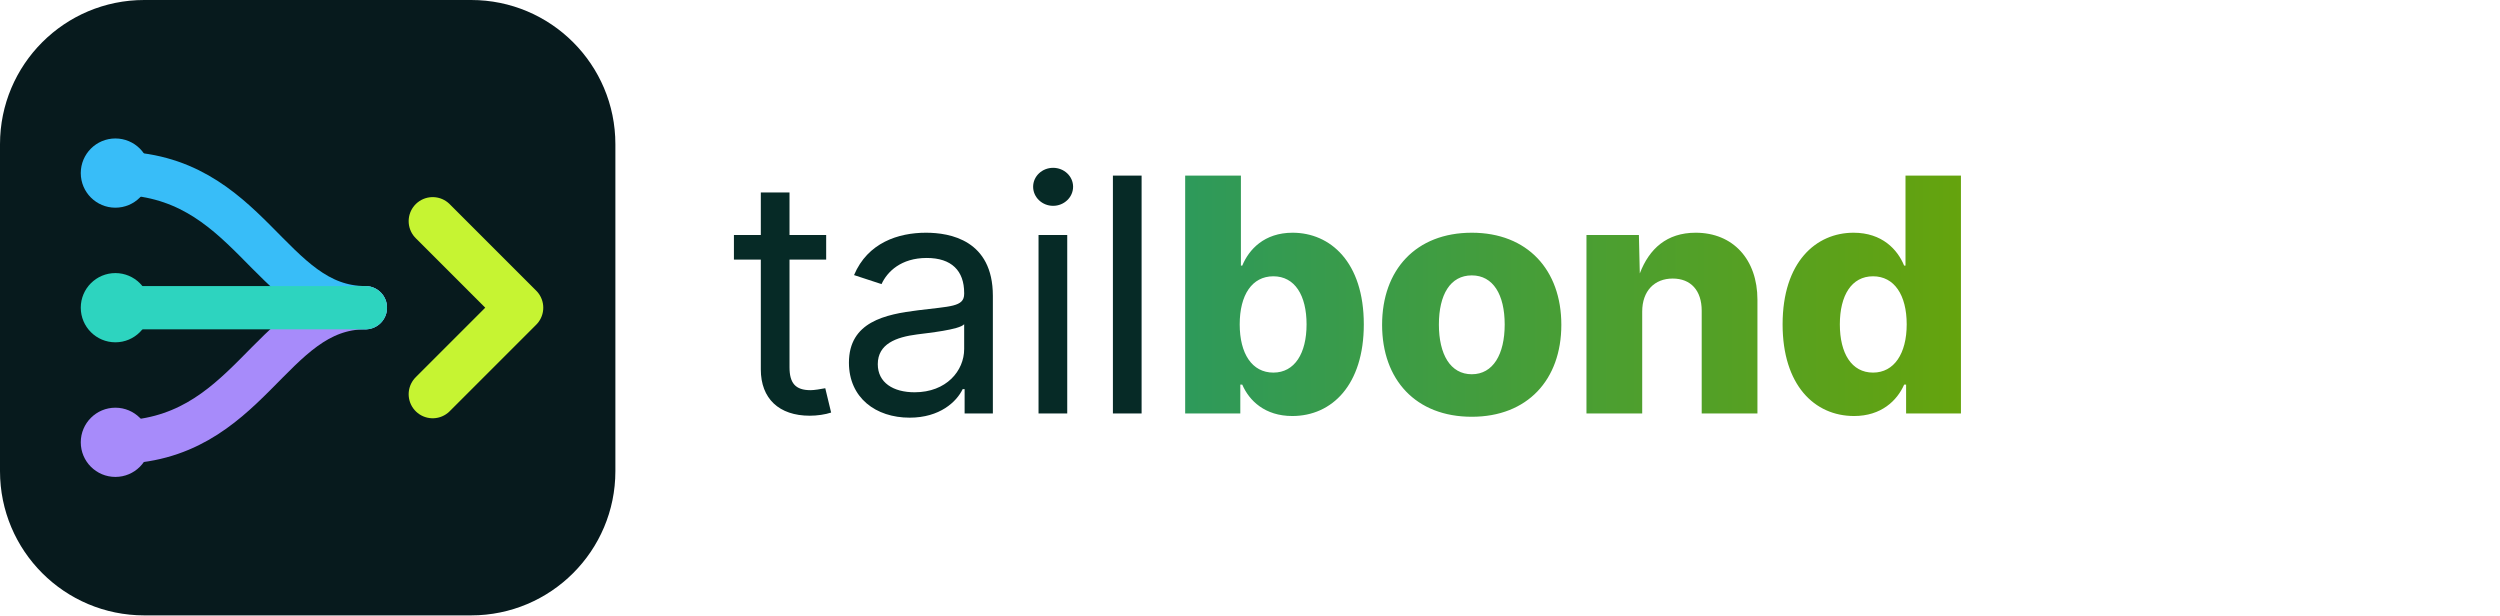
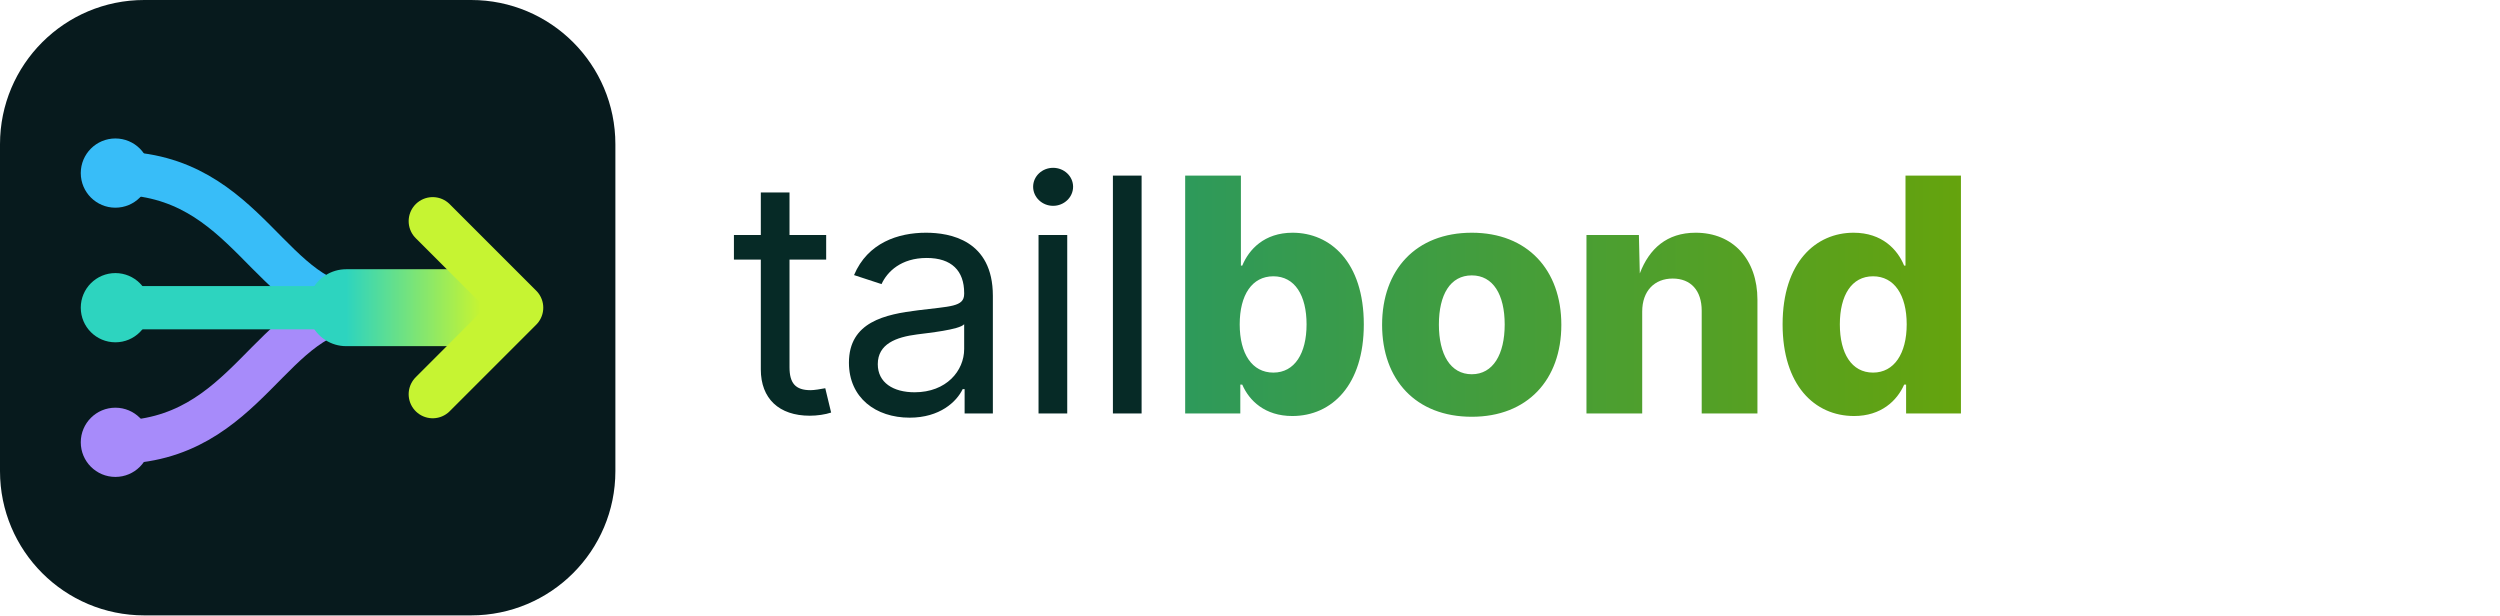
<svg xmlns="http://www.w3.org/2000/svg" viewBox="0 0 260 64" role="img" aria-label="tailbond">
  <defs>
    <linearGradient id="tb-word" x1="0" x2="1">
      <stop offset="0" stop-color="#0D9488" />
      <stop offset="1" stop-color="#65A30D" />
    </linearGradient>
  </defs>
  <defs>
-     <linearGradient id="tb-beam" x1="0" x2="1">
+     <linearGradient id="tb-beam" gradientUnits="userSpaceOnUse" x1="36" y1="0" x2="50" y2="0">
      <stop offset="0" stop-color="#2DD4BF" />
      <stop offset="1" stop-color="#C6F432" />
    </linearGradient>
  </defs>
  <g>
    <rect width="64" height="64" rx="15" fill="#071A1D" />
    <path d="M12 18 C26 18 28 32 38 32" fill="none" stroke="#38BDF8" stroke-width="4.5" stroke-linecap="round" />
    <path d="M12 46 C26 46 28 32 38 32" fill="none" stroke="#A78BFA" stroke-width="4.5" stroke-linecap="round" />
    <path d="M12 32 H38" fill="none" stroke="#2DD4BF" stroke-width="4.5" stroke-linecap="round" />
    <path d="M36 32 H50" stroke="url(#tb-beam)" stroke-width="8" stroke-linecap="round" />
    <path d="M45 23 L54 32 L45 41" fill="none" stroke="#C6F432" stroke-width="5" stroke-linecap="round" stroke-linejoin="round" />
    <circle cx="12" cy="18" r="3.6" fill="#38BDF8" />
    <circle cx="12" cy="32" r="3.6" fill="#2DD4BF" />
    <circle cx="12" cy="46" r="3.6" fill="#A78BFA" />
  </g>
  <text x="76" y="43" font-family="Inter, 'SF Pro Display', 'Segoe UI', Roboto, system-ui, sans-serif" font-size="34" letter-spacing="-0.5" fill="#062A26">tail<tspan font-weight="800" fill="url(#tb-word)">bond</tspan>
  </text>
</svg>
